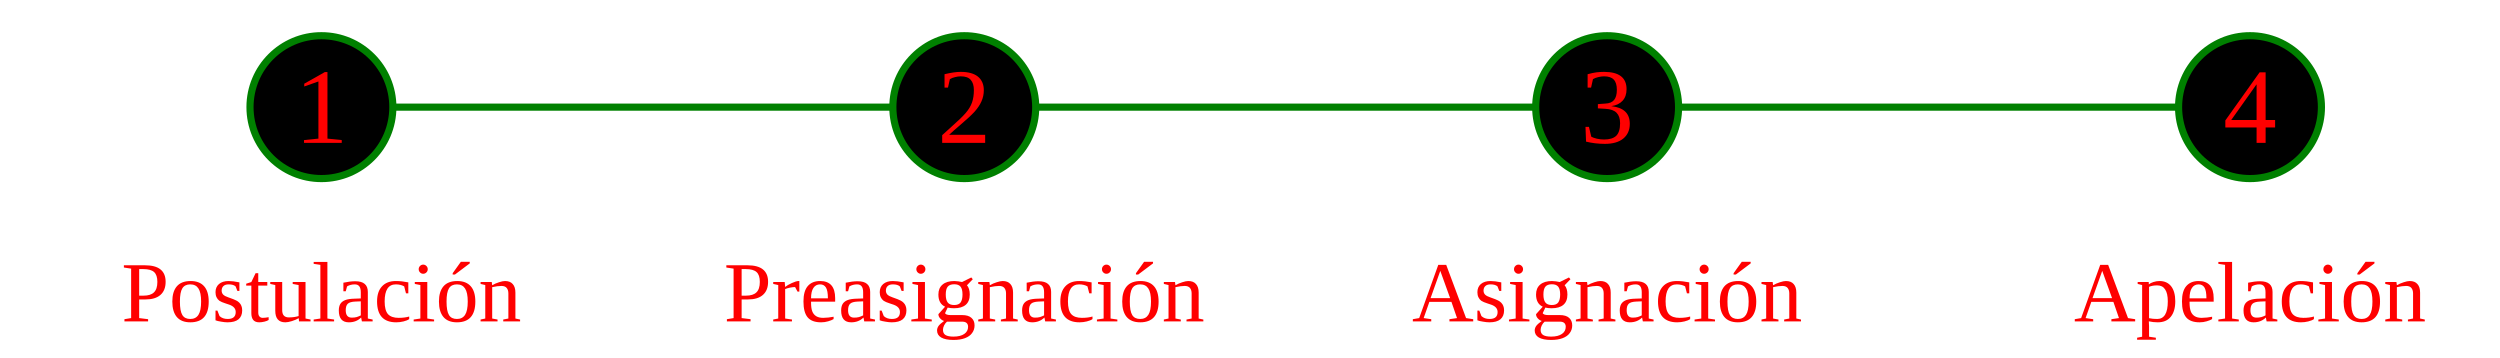
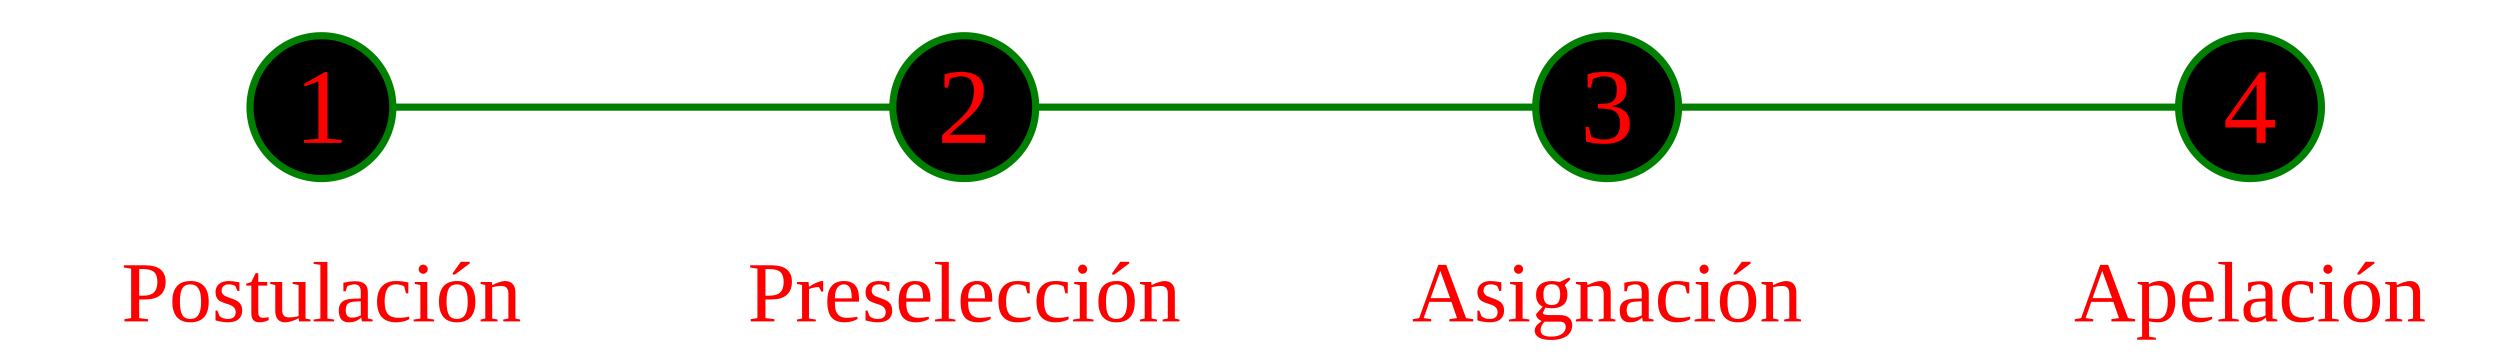
<svg height="50" width="350" class="timeline">
  <g transform="translate(0,5)">
    <line x1="45" x2="305" y1="10" y2="10" stroke="green" stroke-width="1" />
    <g class="etapa" id="postulacion" transform="translate(0,0)" data-original-title="{{infoEtapas.postulacion.mensajeTooltip}}">
      <circle cx="45" cy="10" r="10" stroke="green" stroke-width="1" />
      <text x="45" y="15" text-anchor="middle" fill="red" class="numero" font-size="15px">1</text>
      <text x="45" y="40" text-anchor="middle" fill="red" class="etiqueta">Postulación</text>
    </g>
    <g class="etapa " id="preseleccion" transform="translate(90,0)" data-original-title="{{infoEtapas.preseleccion.mensajeTooltip}}">
      <circle cx="45" cy="10" r="10" stroke="green" stroke-width="1" />
      <text x="45" y="15" text-anchor="middle" fill="red" class="numero" font-size="15px">2</text>
-       <text x="45" y="40" text-anchor="middle" fill="red" class="etiqueta">Preasignación</text>
+       <text x="45" y="40" text-anchor="middle" fill="red" class="etiqueta">Preselección</text>
    </g>
    <g class="etapa" id="asignacion" transform="translate(180,0)" data-original-title="{{infoEtapas.asignacion.mensajeTooltip}}">
      <circle cx="45" cy="10" r="10" stroke="green" stroke-width="1" />
      <text x="45" y="15" text-anchor="middle" fill="red" class="numero" font-size="15px">3</text>
      <text x="45" y="40" text-anchor="middle" fill="red" class="etiqueta">Asignación</text>
    </g>
    <g class="etapa" id="apelacion" transform="translate(270,0)" data-original-title="{{infoEtapas.apelacion.mensajeTooltip}}">
      <circle cx="45" cy="10" r="10" stroke="green" stroke-width="1" />
      <text x="45" y="15" text-anchor="middle" fill="red" class="numero" font-size="15px">4</text>
      <text x="45" y="40" text-anchor="middle" fill="red" class="etiqueta">Apelación</text>
    </g>
  </g>
</svg>
